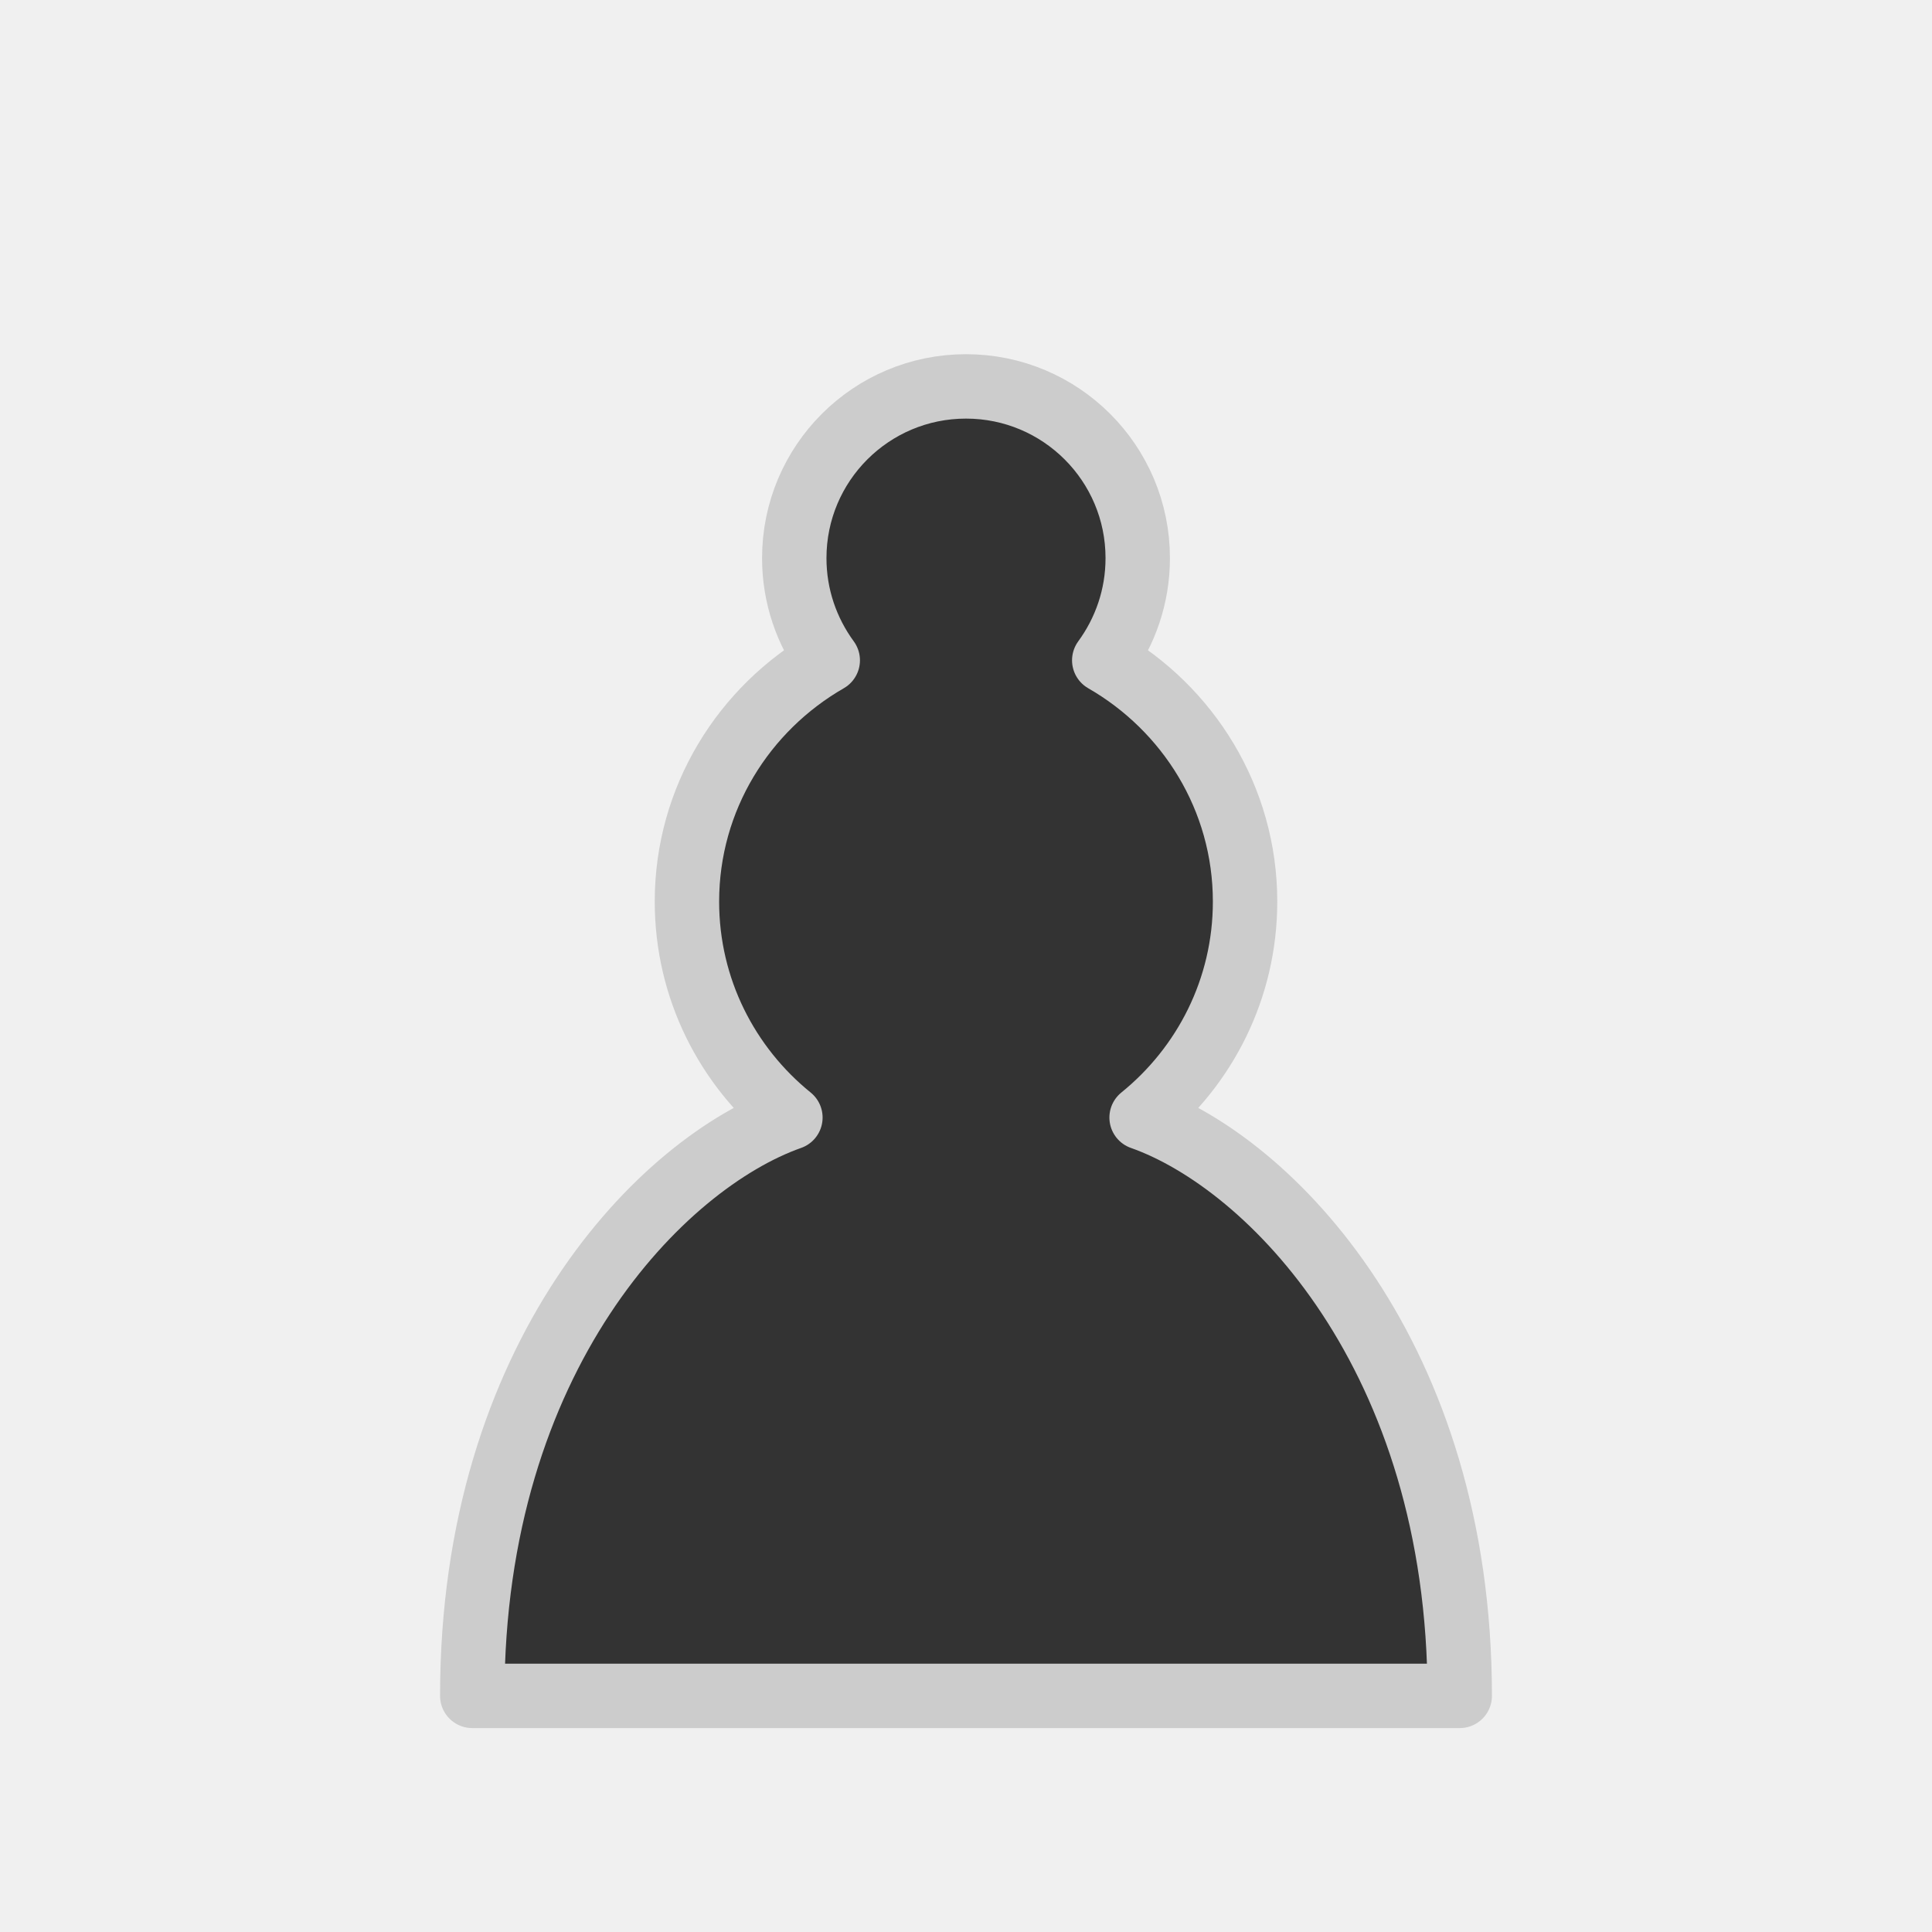
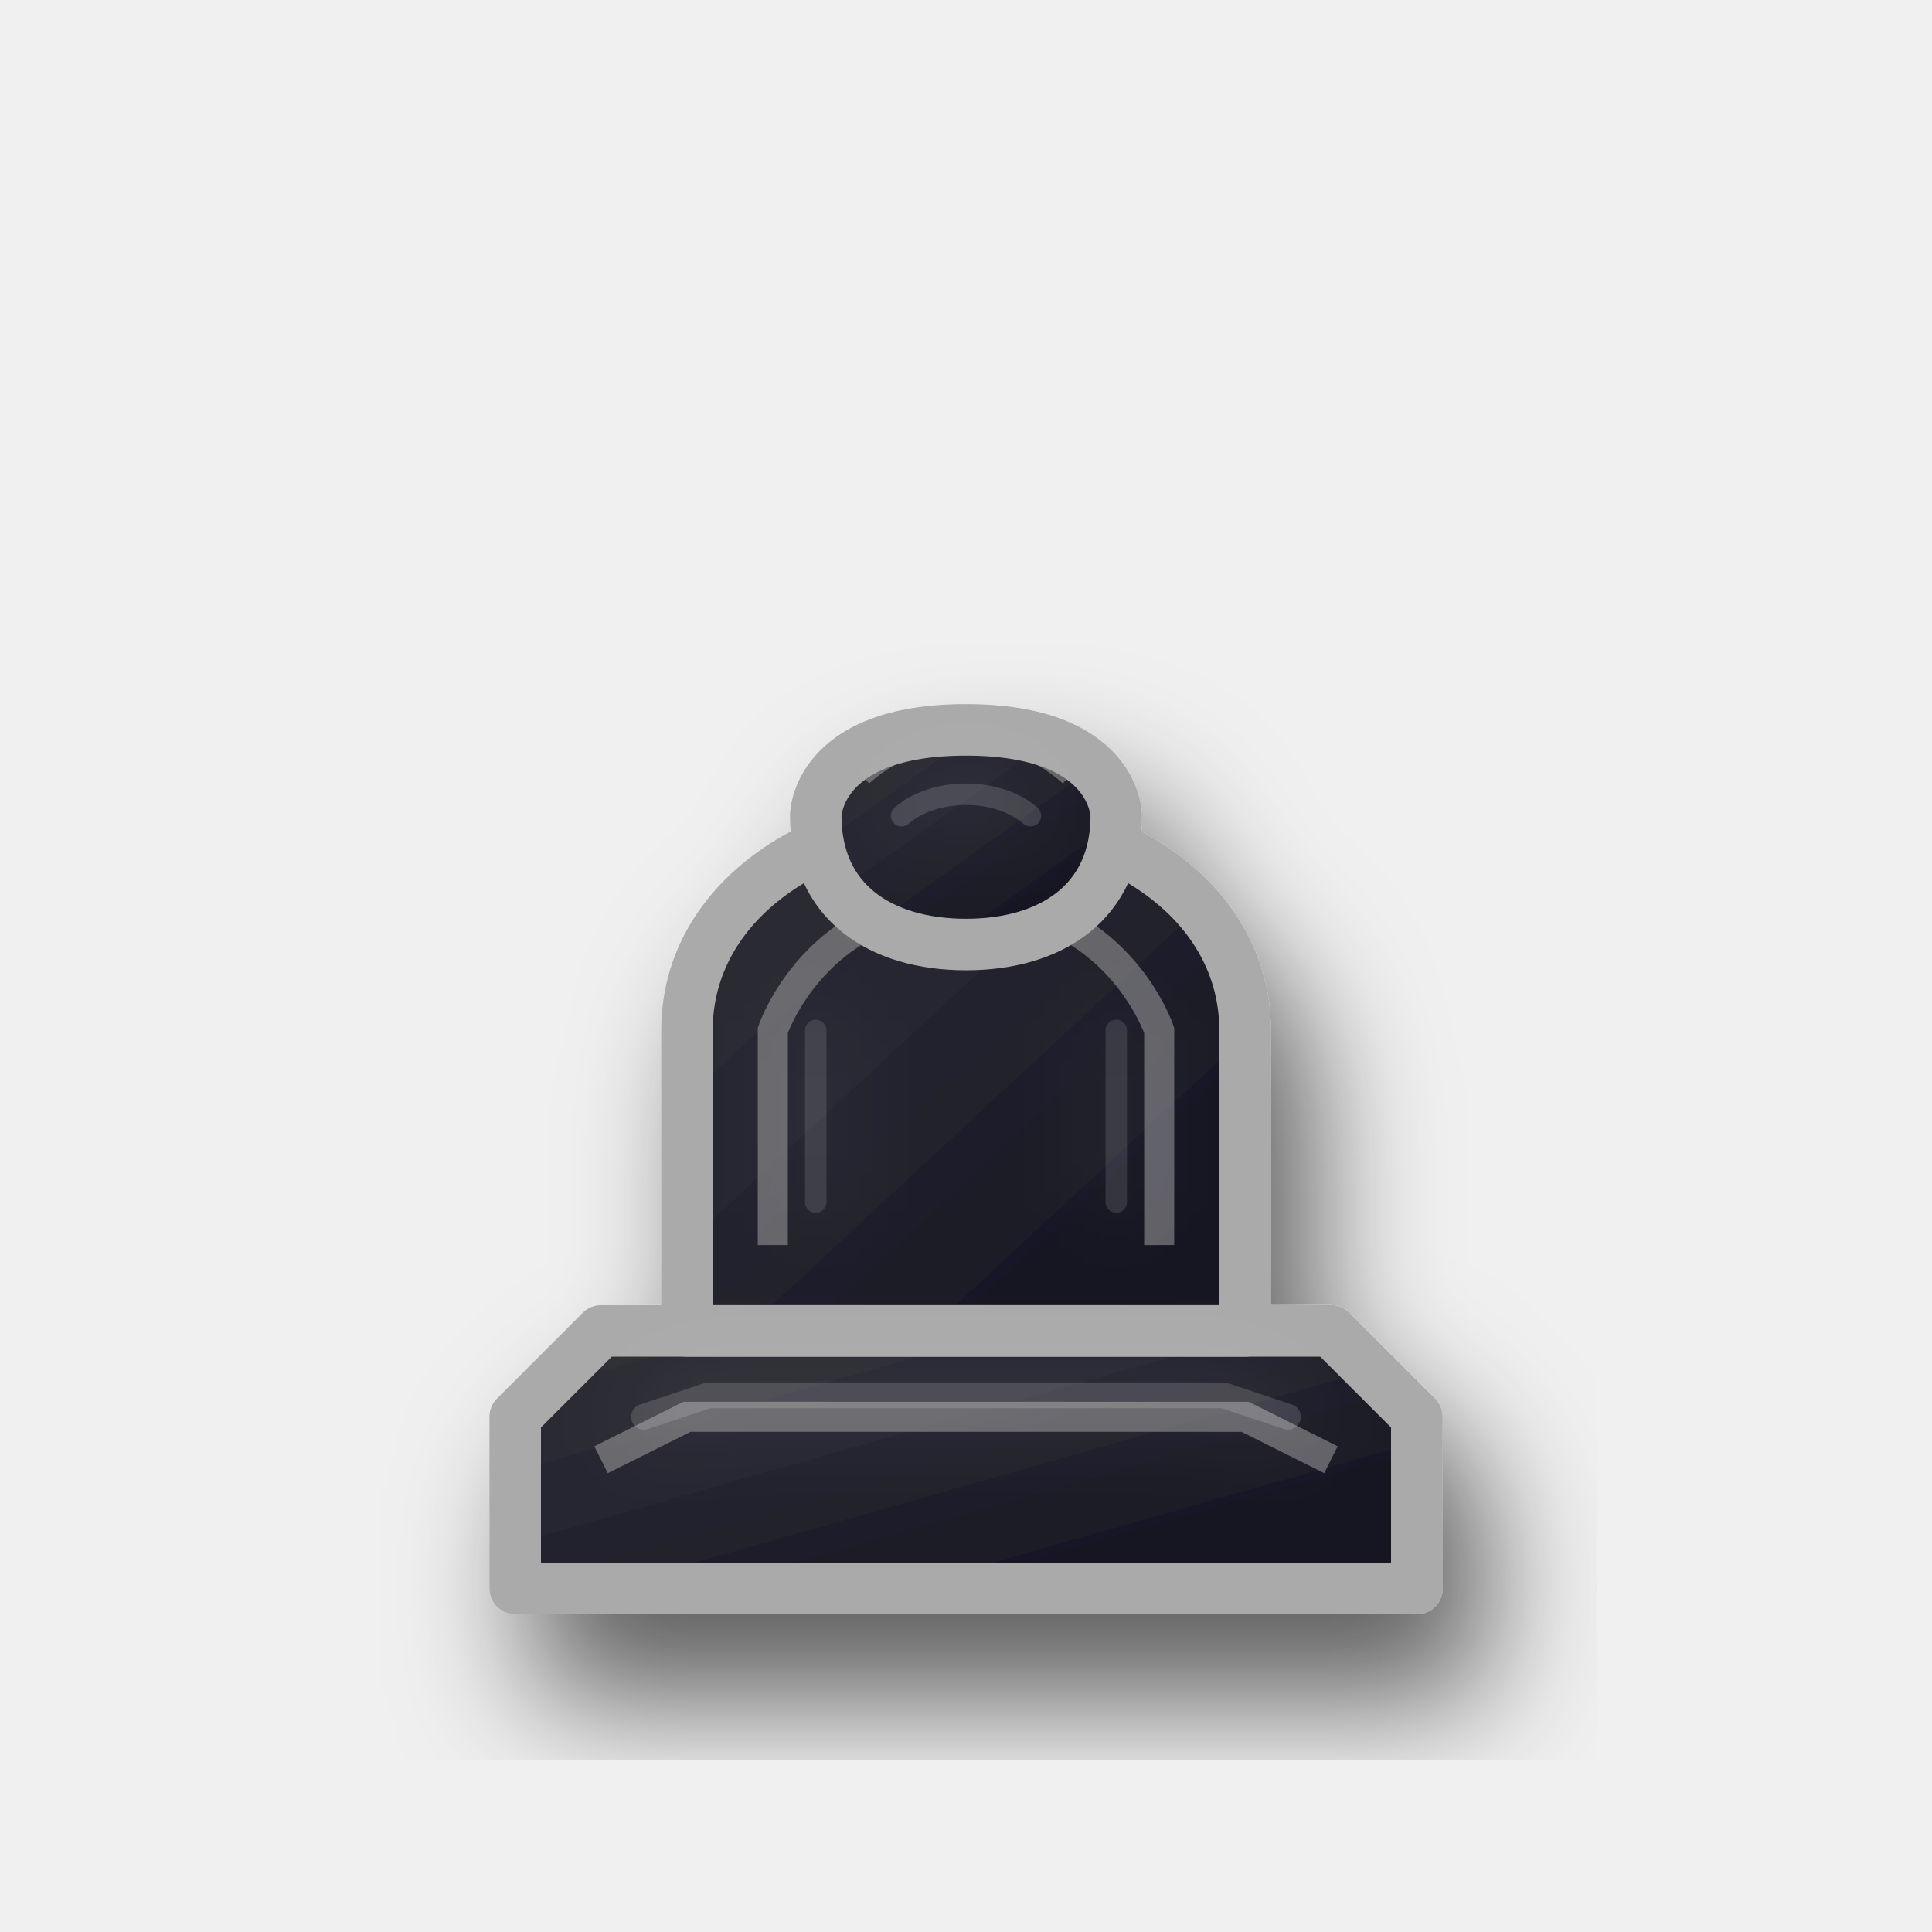
<svg xmlns="http://www.w3.org/2000/svg" viewBox="0 0 45 45" width="45" height="45">
-   <g fill="#333" fill-rule="evenodd" stroke="#ccc" stroke-width="1.5" stroke-linecap="round" stroke-linejoin="round">
-     <path d="M22.5 9c-2.21 0-4 1.79-4 4 0 .89.29 1.71.78 2.38C17.33 16.5 16 18.59 16 21c0 2.03.94 3.84 2.41 5.03-3 1.06-7.41 5.55-7.41 13.47h23c0-7.92-4.41-12.41-7.41-13.47C28.06 24.84 29 23.03 29 21c0-2.41-1.33-4.5-3.28-5.62.49-.67.78-1.49.78-2.38 0-2.21-1.79-4-4-4z" />
+   <defs>
+     <linearGradient id="blackTribalGradient" x1="0%" y1="0%" x2="100%" y2="100%">
+       <stop offset="0%" stop-color="#303035" />
+       <stop offset="40%" stop-color="#252530" />
+       <stop offset="70%" stop-color="#1a1a25" />
+       <stop offset="100%" stop-color="#101020" />
+     </linearGradient>
+     <filter id="tribalShadow" x="-20%" y="-20%" width="140%" height="140%">
+       <feGaussianBlur in="SourceAlpha" stdDeviation="1.5" />
+       <feOffset dx="1" dy="2" result="offsetblur" />
+       <feComponentTransfer>
+         <feFuncA type="linear" slope="0.6" />
+       </feComponentTransfer>
+       <feMerge>
+         <feMergeNode />
+         <feMergeNode in="SourceGraphic" />
+       </feMerge>
+     </filter>
+     <filter id="tribalGlow" x="-20%" y="-20%" width="140%" height="140%">
+       <feGaussianBlur stdDeviation="1" result="blur" />
+       <feComposite operator="over" in="SourceGraphic" />
+     </filter>
+   </defs>
+   <g filter="url(#tribalShadow)">
+     <path d="M12 37h21v-4l-2,-2h-17l-2,2z" fill="url(#blackTribalGradient)" stroke="#aaa" stroke-width="1.2" stroke-linejoin="round" />
+     <path d="M14 34l2,-1h13l2,1" fill="none" stroke="#aaa" stroke-width="0.7" stroke-opacity="0.5" />
+     <path d="M16 31c0,0 0,-7 0,-7c0,-3 3,-5 6.5,-5c3.5,0 6.5,2 6.5,5c0,0 0,7 0,7z" fill="url(#blackTribalGradient)" stroke="#aaa" stroke-width="1.2" stroke-linejoin="round" />
+     <path d="M18 29c0,-5 0,-5 0,-5c0,0 1,-3 4.5,-3c3.5,0 4.5,3 4.5,3c0,0 0,0 0,5" fill="none" stroke="#aaa" stroke-width="0.7" stroke-opacity="0.5" />
+     <path d="M19 19c0,0 0,-2 3.5,-2c3.5,0 3.5,2 3.5,2c0,2 -1.5,3 -3.5,3c-2,0 -3.5,-1 -3.5,-3z" fill="url(#blackTribalGradient)" stroke="#aaa" stroke-width="1.2" stroke-linejoin="round" />
+     <path d="M20 18c0,0 1,-1 2.5,-1c1.5,0 2.5,1 2.5,1" fill="none" stroke="#aaa" stroke-width="0.7" stroke-opacity="0.5" />
+   </g>
+   <g filter="url(#tribalGlow)">
+     <path d="M15 33l1.5,-0.5h12l1.5,0.5" stroke="white" stroke-width="0.6" stroke-opacity="0.15" stroke-linecap="round" fill="none" />
+     <path d="M19 28c0,-4 0,-4 0,-4 M26 28c0,-4 0,-4 0,-4" stroke="white" stroke-width="0.5" stroke-opacity="0.12" stroke-linecap="round" fill="none" />
+     <path d="M21 19c0,0 0.5,-0.5 1.5,-0.5c1,0 1.5,0.5 1.5,0.5" stroke="white" stroke-width="0.5" stroke-opacity="0.15" stroke-linecap="round" fill="none" />
  </g>
</svg>
